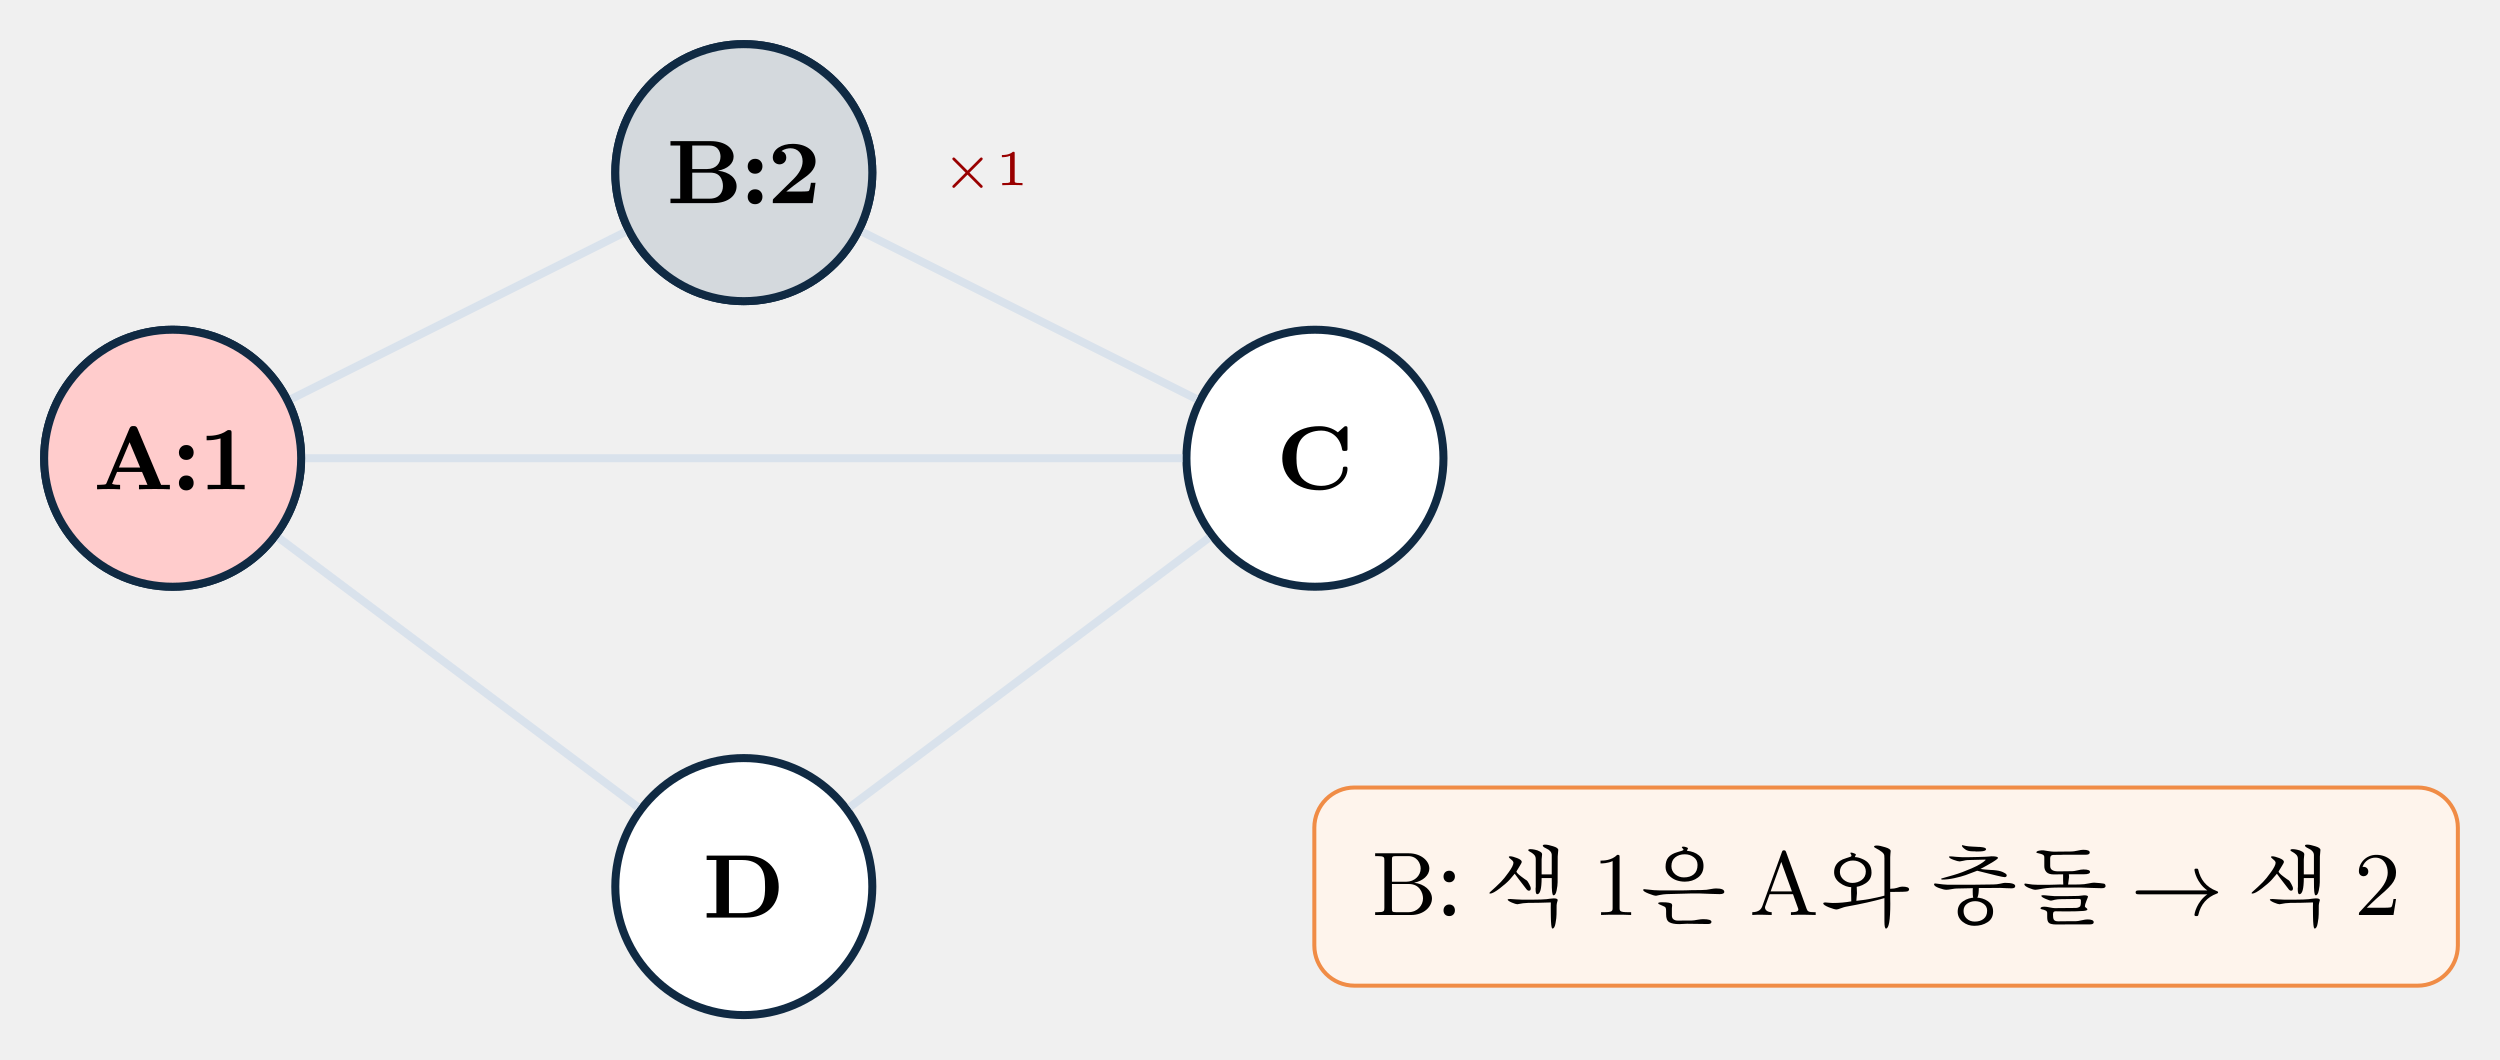
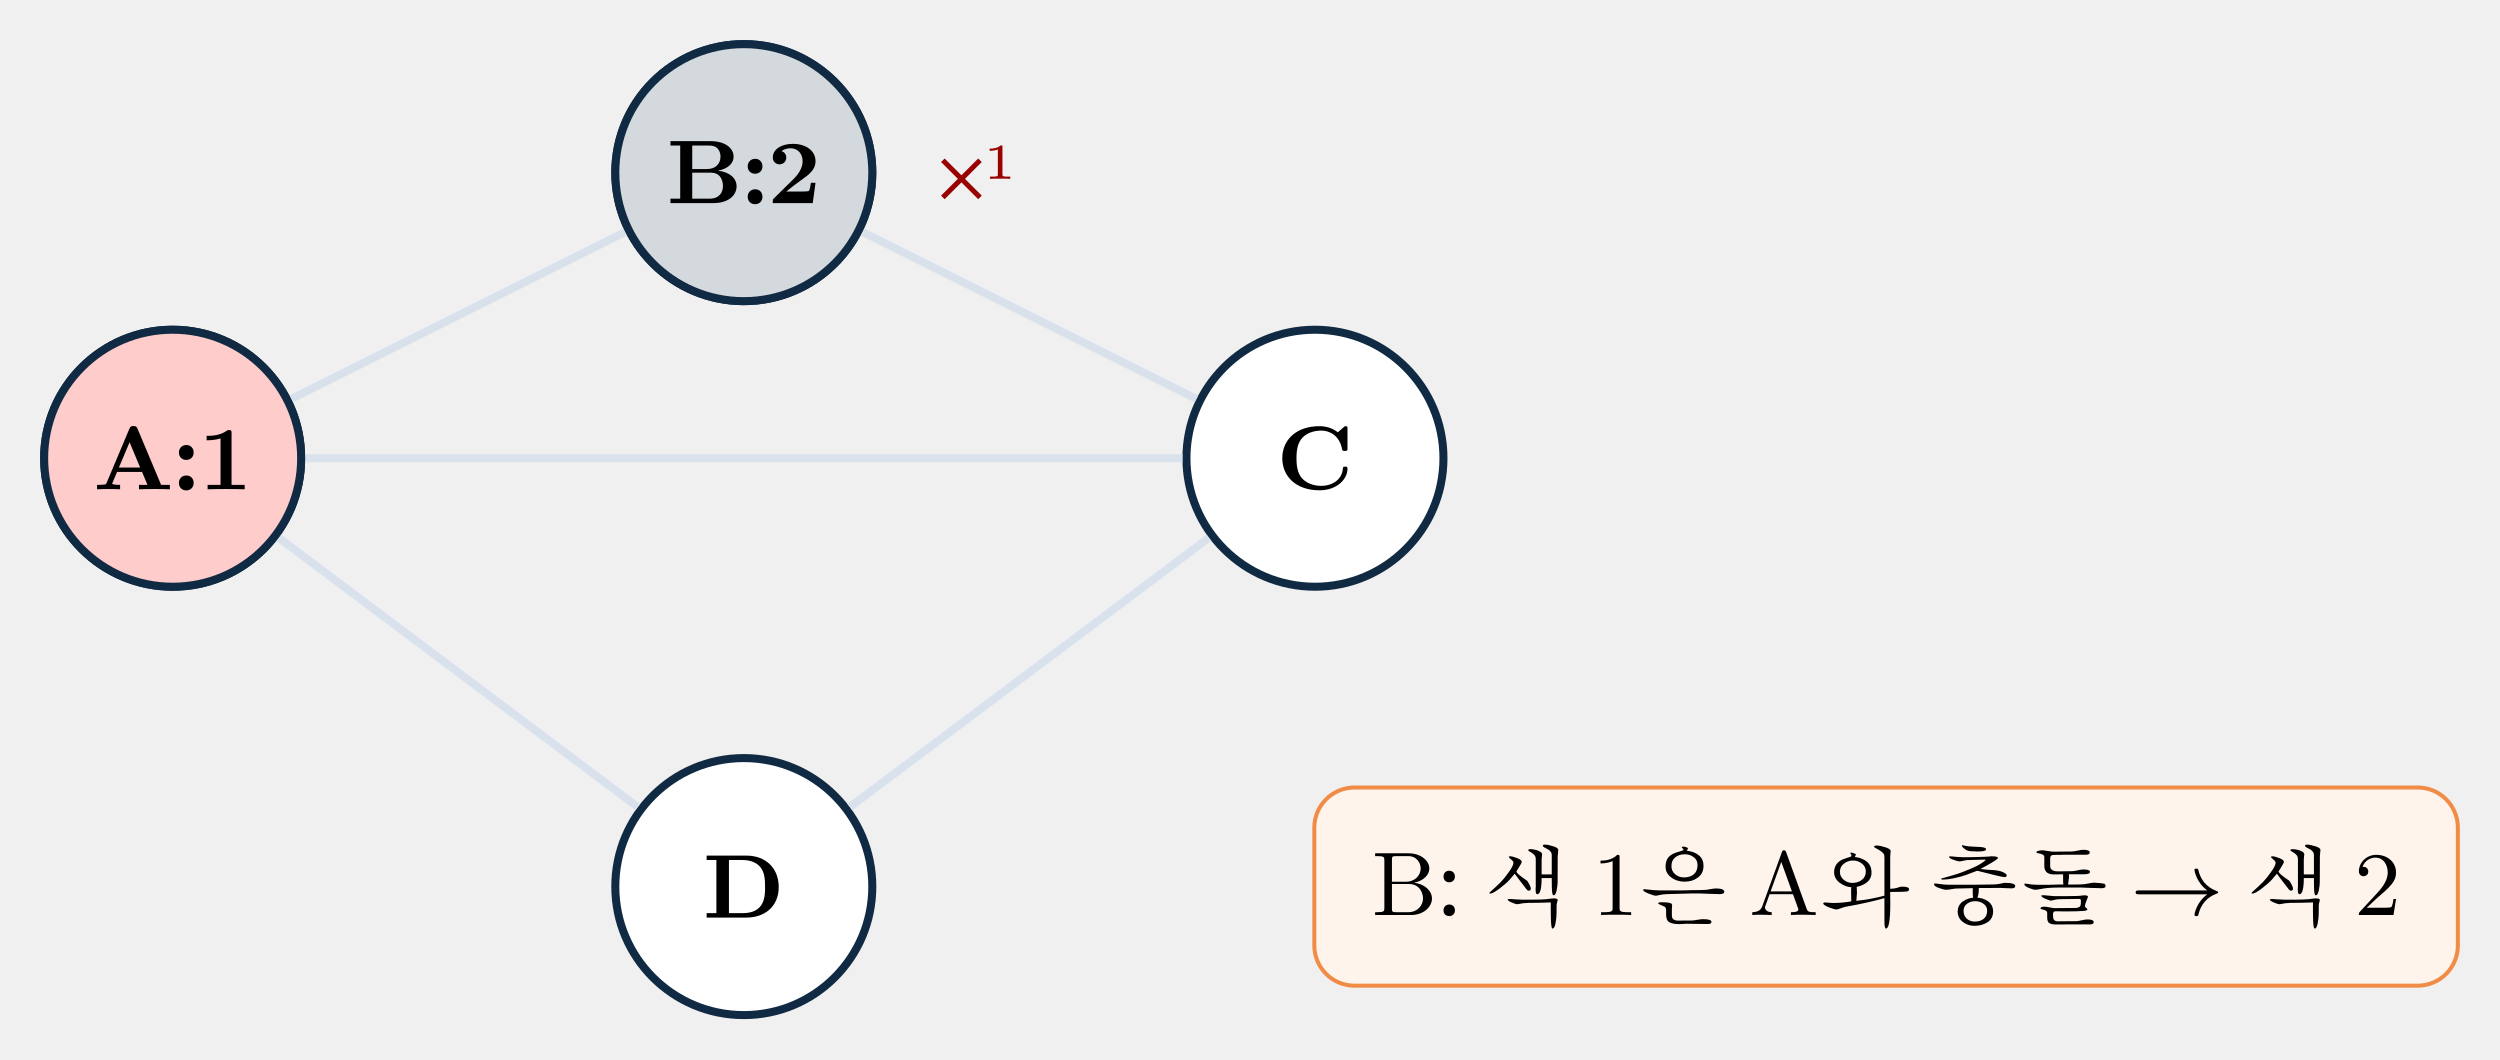
<svg xmlns="http://www.w3.org/2000/svg" xmlns:xlink="http://www.w3.org/1999/xlink" version="1.1" width="248.157pt" height="105.145pt" viewBox="0 0 248.157 105.145">
  <defs>
-     <path id="g6-1" d="M7.633-2.054C6.566-1.292 6.351-.117 6.351-.018C6.351 .108 6.467 .108 6.539 .108C6.647 .108 6.71 .108 6.736-.009C6.979-1.067 7.598-1.767 8.575-2.126C8.629-2.144 8.701-2.171 8.701-2.243C8.701-2.323 8.638-2.35 8.584-2.368C7.454-2.79 6.943-3.588 6.736-4.467C6.71-4.593 6.674-4.602 6.539-4.602C6.458-4.602 6.351-4.602 6.351-4.476C6.351-4.377 6.566-3.193 7.633-2.44H.843C.691-2.44 .511-2.44 .511-2.251C.511-2.054 .682-2.054 .843-2.054H7.633Z" />
-     <path id="g5-29" d="M1.597-4.234Q1.758-4.072 1.758-3.821T1.597-3.409Q1.444-3.247 1.193-3.247T.78-3.409Q.628-3.57 .628-3.821T.78-4.234Q.942-4.395 1.193-4.395T1.597-4.234ZM1.758-.457Q1.758-.206 1.597-.045Q1.444 .108 1.193 .108T.78-.045Q.628-.206 .628-.457T.78-.87Q.942-1.041 1.193-1.041Q1.453-1.041 1.606-.879T1.758-.457Z" />
-     <path id="g5-8097" d="M6.297-6.476Q6.943-6.476 6.943-6.207Q6.943-5.983 6.548-5.983H4.279Q4.252-5.983 4.207-5.974Q4.162-5.974 4.144-5.974L3.346-5.965Q3.014-5.965 3.014-5.633V-4.862Q3.014-4.333 3.812-4.333Q4.045-4.333 4.512-4.341T5.212-4.35Q5.373-4.35 5.723-4.431Q6.082-4.521 6.315-4.521Q6.97-4.521 6.97-4.279Q6.97-4.045 6.378-4.045H4.566Q4.368-4.045 3.974-4.037Q3.588-4.028 3.391-4.028Q2.87-4.028 2.646-4.261Q2.422-4.503 2.431-4.871Q2.44-5.247 2.431-5.696Q2.431-5.822 2.404-5.875Q2.332-6.028 1.92-6.109Q1.642-6.162 1.642-6.207Q1.642-6.333 1.902-6.387Q2.171-6.44 2.332-6.423Q2.377-6.414 2.781-6.351Q3.193-6.288 3.373-6.288Q3.965-6.288 5.131-6.306Q5.337-6.306 5.714-6.387Q6.1-6.476 6.297-6.476ZM2.305-1.964Q2.494-1.964 2.861-1.92T3.418-1.875H4.772Q5.463-1.875 5.804-1.893Q5.884-1.893 6.073-1.92Q6.27-1.955 6.378-1.955Q6.772-1.955 6.772-1.812Q6.772-1.785 6.611-1.399Q6.458-1.023 6.458-.861Q6.458-.789 6.584-.709T6.71-.556Q6.71-.44 6.324-.404Q6.001-.377 5.615-.368Q5.238-.359 4.96-.359T4.234-.359Q3.794-.368 3.57-.368Q3.462-.368 3.4-.332T3.319-.233T3.292-.081Q3.292 0 3.301 .09Q3.301 .386 3.409 .502Q3.516 .628 3.812 .628Q4.099 .628 4.664 .619Q5.238 .619 5.526 .619Q5.741 .619 6.127 .529T6.719 .44Q7.337 .44 7.337 .718Q7.337 .933 6.961 .933Q6.405 .933 5.283 .933Q4.171 .942 3.615 .942Q3.328 .942 3.148 .897Q2.969 .861 2.879 .771T2.754 .547T2.718 .224Q2.718 .045 2.718-.197Q2.718-.377 2.547-.449Q2.386-.529 2.216-.556Q2.054-.583 2.054-.655Q2.054-.825 2.458-.825Q2.628-.825 2.969-.753T3.471-.682Q4.153-.682 5.534-.7Q5.696-.7 5.804-.745T5.956-.825Q6.01-.861 6.037-.996T6.064-1.184Q6.064-1.247 6.064-1.453Q6.064-1.597 5.875-1.597L4.001-1.57Q3.767-1.57 3.453-1.507Q3.409-1.498 3.283-1.462Q3.166-1.426 3.104-1.426Q2.96-1.426 2.547-1.606T2.135-1.902Q2.135-1.964 2.305-1.964ZM4.297-4.198H4.844Q4.889-3.956 4.889-3.767Q4.889-3.687 4.79-3.023H5.346Q5.929-3.023 6.387-3.059Q6.521-3.068 6.862-3.139T7.373-3.211Q7.535-3.211 7.956-3.166Q8.387-3.122 8.432-3.077Q8.513-3.005 8.513-2.879Q8.513-2.763 8.405-2.709T8.172-2.664T7.956-2.664Q7.642-2.664 7.006-2.691Q6.369-2.727 6.046-2.727H4.045Q2.852-2.727 2.296-2.619Q1.668-2.503 1.552-2.503Q1.337-2.503 .888-2.691Q.449-2.879 .449-3.05Q.449-3.122 .556-3.122Q.601-3.122 .673-3.104Q1.238-2.996 1.83-2.996H2.817Q2.978-2.996 3.507-3.014Q4.037-3.041 4.315-3.023Q4.297-3.292 4.297-3.436V-4.198Z" />
-     <path id="g5-11422" d="M3.301-4.099Q3.211-3.992 2.799-3.507Q2.494-3.166 1.821-2.646T.861-2.126Q.789-2.126 .789-2.171Q.789-2.234 .915-2.332Q1.408-2.763 1.92-3.274Q2.251-3.606 2.709-4.252Q3.175-4.898 3.175-5.185Q3.175-5.337 2.942-5.517Q2.718-5.696 2.718-5.759Q2.718-5.83 2.843-5.83Q3.086-5.83 3.543-5.651T4.001-5.274Q4.001-5.176 3.732-4.754L3.471-4.324Q3.471-4.18 3.947-3.821T4.467-3.453Q4.584-3.373 4.736-3.077Q4.898-2.781 4.898-2.637Q4.898-2.413 4.709-2.413Q4.566-2.413 4.431-2.61L3.678-3.588Q3.373-3.983 3.301-4.099ZM6.889-1.247Q6.449-1.229 5.633-1.211Q4.817-1.202 4.629-1.202Q4.216-1.175 4.135-1.166Q3.588-1.067 3.561-1.067Q3.418-1.067 3.005-1.238Q2.601-1.417 2.601-1.534Q2.601-1.588 2.879-1.588Q3.059-1.588 3.418-1.552Q3.785-1.525 3.965-1.525H5.238Q5.956-1.525 6.458-1.57Q6.548-1.579 6.79-1.615T7.167-1.65Q7.571-1.65 7.571-1.48Q7.571-1.471 7.49-1.175Q7.463-1.076 7.463-.978L7.454-.081Q7.454 .278 7.355 .807Q7.266 1.345 7.05 1.345Q7.032 1.345 7.015 1.328Q6.907 1.22 6.889 .135Q6.871-.942 6.889-1.247ZM6.979-4.028V-5.947Q6.979-6.162 6.835-6.324Q6.701-6.485 6.53-6.557Q6.369-6.638 6.225-6.719Q6.091-6.808 6.091-6.889Q6.091-6.988 6.315-6.988Q6.611-6.988 7.113-6.826Q7.625-6.674 7.625-6.458Q7.625-6.351 7.598-6.135T7.571-5.813L7.562-3.256Q7.562-2.924 7.463-2.44T7.158-1.955Q7.113-1.955 7.077-2.018Q7.05-2.081 7.032-2.189T7.006-2.377Q6.997-2.467 6.997-2.583L6.988-2.7Q6.979-2.861 6.979-3.669H5.974Q5.974-2.063 5.534-2.063Q5.409-2.063 5.382-2.368Q5.364-2.682 5.391-2.781V-5.552Q5.391-5.839 5.203-6.01Q5.023-6.18 4.835-6.27T4.646-6.44Q4.646-6.539 4.88-6.539Q5.05-6.539 5.301-6.485Q5.561-6.44 5.795-6.306Q6.037-6.18 6.019-6.01Q5.974-5.633 5.974-5.534V-4.028H6.979Z" />
-     <path id="g5-12821" d="M3.57-5.75Q3.902-5.741 4.279-5.579Q4.772-5.382 4.996-5.05Q5.23-4.727 5.23-4.207Q5.23-3.525 4.629-3.139Q4.037-2.754 3.319-2.754Q2.673-2.754 2.09-3.184Q1.516-3.615 1.516-4.243Q1.516-4.969 2.108-5.382Q2.314-5.526 2.736-5.651Q3.166-5.786 3.175-5.795Q3.238-5.839 3.238-5.902Q3.238-5.956 3.184-6.037T3.131-6.153Q3.131-6.198 3.211-6.198Q3.301-6.198 3.489-6.127Q3.678-6.064 3.678-5.992Q3.678-5.965 3.57-5.75ZM2.09-4.279Q2.09-3.821 2.467-3.498Q2.852-3.184 3.319-3.184Q3.866-3.184 4.261-3.48Q4.664-3.785 4.664-4.315Q4.664-4.799 4.279-5.104T3.391-5.409Q2.879-5.409 2.485-5.095Q2.09-4.79 2.09-4.279ZM6.512-1.92V-5.66Q6.512-5.696 6.503-5.759Q6.503-5.83 6.503-5.866Q6.494-6.091 6.234-6.279Q5.983-6.467 5.732-6.593T5.481-6.781Q5.481-6.898 5.759-6.898Q6.055-6.898 6.593-6.728Q7.131-6.566 7.131-6.351Q7.131-6.252 7.104-6.046Q7.086-5.848 7.086-5.741V-2.601Q7.553-2.619 7.75-2.691Q8.064-2.817 8.279-2.817Q8.961-2.817 8.961-2.547Q8.961-2.422 8.809-2.35Q8.665-2.287 7.086-2.287Q7.086-2.099 7.086-1.713Q7.095-1.328 7.095-1.13Q7.095 1.345 6.665 1.345Q6.512 1.345 6.512 .619V-1.677Q5.014-1.238 2.664-.816Q2.539-.798 2.198-.673Q1.866-.547 1.758-.547Q1.552-.547 .996-.762Q.44-.987 .44-1.148Q.44-1.229 .556-1.238Q.682-1.256 .745-1.238Q.852-1.238 1.058-1.211Q1.274-1.193 1.381-1.193Q2.35-1.193 3.22-1.354Q3.202-1.695 3.202-2.386Q3.202-2.547 3.22-2.888H3.758Q3.785-2.53 3.785-2.162Q3.785-2.018 3.749-1.731Q3.723-1.453 3.723-1.408Q5.095-1.543 6.512-1.92Z" />
-     <path id="g5-13077" d="M4.799-6.378Q5.526-6.306 5.983-5.929Q6.449-5.561 6.449-4.871Q6.449-4.135 5.902-3.723T4.593-3.31Q4.144-3.31 3.723-3.462Q3.301-3.624 2.987-3.965Q2.682-4.315 2.682-4.772Q2.682-5.391 2.96-5.723Q3.247-6.064 3.857-6.243Q4.467-6.396 4.467-6.485Q4.467-6.53 4.377-6.611Q4.297-6.692 4.297-6.728Q4.297-6.79 4.458-6.79Q4.557-6.79 4.727-6.736Q4.907-6.683 4.907-6.602Q4.907-6.593 4.799-6.378ZM3.265-4.853Q3.265-4.368 3.633-4.045Q4.01-3.732 4.503-3.732Q5.122-3.732 5.49-4.045T5.857-4.969Q5.857-5.463 5.481-5.741Q5.104-6.028 4.593-6.028Q4.019-6.028 3.642-5.723T3.265-4.853ZM2.314-1.265Q3.22-1.265 3.31-1.076Q3.337-1.005 3.337-.951T3.319-.789Q3.31-.691 3.31-.637V.063Q3.31 .314 3.471 .431Q3.633 .556 3.893 .556L5.292 .547Q5.481 .547 5.848 .475Q6.216 .413 6.405 .413Q7.239 .413 7.239 .682Q7.239 .897 6.889 .897L4.817 .87Q4.682 .87 4.422 .888T4.037 .906Q3.364 .906 3.041 .709Q2.727 .52 2.736-.09V-.404Q2.736-.619 2.691-.718Q2.637-.834 2.287-.96Q1.946-1.085 1.946-1.166Q1.946-1.265 2.314-1.265ZM7.687-2.637Q8.513-2.637 8.513-2.296Q8.513-2.072 8.055-2.072Q7.732-2.072 7.095-2.099Q6.458-2.135 6.135-2.135H5.131Q4.602-2.135 2.781-2.072Q2.494-2.063 2.081-1.982Q1.794-1.911 1.74-1.911Q1.534-1.911 .996-2.126T.457-2.485Q.457-2.565 .583-2.565Q.628-2.565 .718-2.547Q.807-2.539 .816-2.539Q1.588-2.44 2.135-2.44H4.162Q4.341-2.44 4.709-2.449Q5.077-2.467 5.265-2.467Q6.423-2.467 6.745-2.503Q6.835-2.512 7.167-2.574T7.687-2.637Z" />
-     <path id="g5-14718" d="M3.229-6.925L3.274-6.934Q3.606-6.844 3.893-6.817Q4.037-6.799 4.297-6.79Q4.566-6.781 4.646-6.772L4.79-6.763Q4.942-6.763 5.05-6.754Q5.167-6.745 5.31-6.719T5.534-6.647T5.615-6.53Q5.615-6.342 5.086-6.315T4.521-6.324H4.279Q3.821-6.324 3.579-6.494Q3.22-6.745 3.22-6.889L3.229-6.907V-6.925ZM5.588-5.472Q5.552-5.499 5.481-5.499L3.767-5.454Q3.615-5.445 3.346-5.382T2.996-5.319Q2.817-5.319 2.377-5.481T1.938-5.777Q1.938-5.822 2.036-5.822Q2.234-5.822 2.619-5.777Q3.014-5.741 3.211-5.741H3.92Q4.225-5.741 4.799-5.759Q5.373-5.786 5.597-5.786Q5.687-5.786 5.875-5.804Q6.064-5.83 6.162-5.83Q6.799-5.83 6.799-5.669Q6.799-5.552 6.019-5.104T5.059-4.575Q5.14-4.566 5.301-4.539Q5.472-4.521 5.552-4.512Q5.714-4.494 6.037-4.476Q6.369-4.467 6.62-4.431Q6.871-4.404 7.095-4.333Q7.275-4.279 7.472-4.162Q7.669-4.054 7.669-3.929Q7.669-3.857 7.607-3.803Q7.544-3.758 7.472-3.758Q7.311-3.758 6.683-3.911Q6.575-3.938 5.848-4.117T4.736-4.395Q4.054-4.126 3.597-3.965T2.476-3.66Q1.821-3.516 1.265-3.516Q1.157-3.516 1.157-3.588Q1.157-3.615 1.22-3.633Q1.292-3.66 1.372-3.678Q1.462-3.705 1.471-3.705L2.386-3.965Q3.193-4.198 4.18-4.629Q5.176-5.059 5.588-5.472ZM3.337-1.363Q3.875-1.731 4.575-1.731T5.795-1.372T6.315-.35Q6.315 .368 5.759 .718Q5.212 1.076 4.449 1.076Q3.803 1.076 3.301 .682T2.799-.332Q2.799-.996 3.337-1.363ZM3.382-.404Q3.382 .063 3.696 .359Q4.019 .655 4.494 .655Q5.041 .655 5.382 .377Q5.723 .108 5.723-.431Q5.723-.87 5.355-1.121Q4.996-1.372 4.539-1.372Q4.072-1.372 3.723-1.112Q3.382-.861 3.382-.404ZM4.306-2.664Q3.211-2.646 2.682-2.628Q2.521-2.628 2.18-2.565T1.668-2.503Q1.426-2.503 .933-2.682Q.449-2.861 .449-3.05V-3.068L.457-3.086Q.52-3.148 .583-3.131Q1.507-3.005 1.794-3.005H4.333Q4.341-3.005 6.333-3.032Q6.692-3.032 7.041-3.113Q7.382-3.193 7.49-3.193Q8.513-3.193 8.513-2.87Q8.513-2.646 8.145-2.646Q7.992-2.646 7.607-2.664Q7.221-2.691 7.015-2.691Q6.656-2.691 5.956-2.682Q5.256-2.682 4.898-2.682Q4.898-1.534 4.485-1.534Q4.324-1.534 4.297-2.036Q4.279-2.539 4.306-2.664Z" />
-     <path id="g4-27" d="M6.602 0V-.278H6.449C5.893-.278 5.795-.359 5.705-.61L3.669-6.234C3.624-6.351 3.597-6.423 3.453-6.423S3.292-6.369 3.238-6.225L1.31-.897C1.202-.601 .996-.287 .305-.278V0C.646-.027 .888-.027 1.22-.027L2.234 0V-.278C1.722-.287 1.57-.565 1.57-.736C1.57-.816 1.588-.861 1.606-.906L2.027-2.063H4.35L4.835-.709C4.871-.619 4.88-.592 4.88-.547C4.88-.278 4.377-.278 4.144-.278V0C4.548-.027 5.014-.027 5.427-.027L6.602 0ZM4.243-2.341H2.126L3.184-5.274L4.243-2.341Z" />
-     <path id="g4-34" d="M6.01-1.633C6.01-2.44 5.23-3.095 4.234-3.202C5.122-3.382 5.75-3.947 5.75-4.611C5.75-5.4 4.889-6.127 3.705-6.127H.368V-5.848H.574C1.265-5.848 1.283-5.75 1.283-5.418V-.709C1.283-.377 1.265-.278 .574-.278H.368V0H3.956C5.167 0 6.01-.798 6.01-1.633ZM4.889-4.611C4.889-3.92 4.288-3.301 3.444-3.301H2.036V-5.481C2.036-5.786 2.054-5.848 2.476-5.848H3.642C4.521-5.848 4.889-5.149 4.889-4.611ZM5.122-1.65C5.122-.96 4.584-.278 3.66-.278H2.476C2.054-.278 2.036-.341 2.036-.646V-3.077H3.732C4.772-3.077 5.122-2.198 5.122-1.65Z" />
-     <path id="g4-82" d="M3.875 0V-.278H3.588C2.754-.278 2.727-.386 2.727-.718V-5.732C2.727-5.956 2.718-5.974 2.494-5.974C1.938-5.4 1.112-5.4 .834-5.4V-5.122C1.005-5.122 1.552-5.122 2.036-5.355V-.718C2.036-.386 2.009-.278 1.175-.278H.888V0C1.211-.027 2.009-.027 2.377-.027S3.552-.027 3.875 0Z" />
-     <path id="g4-107" d="M4.144-1.588H3.893C3.875-1.471 3.803-.942 3.687-.798C3.633-.718 3.014-.718 2.835-.718H1.238L2.126-1.561C3.597-2.835 4.144-3.31 4.144-4.225C4.144-5.256 3.292-5.974 2.189-5.974C1.157-5.974 .457-5.158 .457-4.341C.457-3.893 .843-3.848 .924-3.848C1.121-3.848 1.39-3.992 1.39-4.315C1.39-4.584 1.202-4.781 .924-4.781C.879-4.781 .852-4.781 .816-4.772C1.032-5.409 1.606-5.696 2.09-5.696C3.005-5.696 3.319-4.844 3.319-4.225C3.319-3.31 2.628-2.565 2.198-2.099L.556-.323C.457-.224 .457-.206 .457 0H3.893L4.144-1.588Z" />
-     <path id="g3-82" d="M2.759 0V-.219H2.51C1.982-.219 1.982-.274 1.982-.428V-3.167C1.982-3.317 1.967-3.317 1.803-3.317C1.449-2.998 .896-2.998 .797-2.998H.712V-2.779H.797C.911-2.779 1.235-2.794 1.524-2.918V-.428C1.524-.274 1.524-.219 .996-.219H.747V0C1.021-.02 1.464-.02 1.753-.02S2.485-.02 2.759 0Z" />
+     <path id="g5-1" d="M7.633-2.054C6.566-1.292 6.351-.117 6.351-.018C6.351 .108 6.467 .108 6.539 .108C6.647 .108 6.71 .108 6.736-.009C6.979-1.067 7.598-1.767 8.575-2.126C8.629-2.144 8.701-2.171 8.701-2.243C8.701-2.323 8.638-2.35 8.584-2.368C7.454-2.79 6.943-3.588 6.736-4.467C6.71-4.593 6.674-4.602 6.539-4.602C6.458-4.602 6.351-4.602 6.351-4.476C6.351-4.377 6.566-3.193 7.633-2.44H.843C.691-2.44 .511-2.44 .511-2.251C.511-2.054 .682-2.054 .843-2.054H7.633Z" />
+     <path id="g4-29" d="M1.597-4.234Q1.758-4.072 1.758-3.821T1.597-3.409Q1.444-3.247 1.193-3.247T.78-3.409Q.628-3.57 .628-3.821T.78-4.234Q.942-4.395 1.193-4.395T1.597-4.234ZM1.758-.457Q1.758-.206 1.597-.045Q1.444 .108 1.193 .108T.78-.045Q.628-.206 .628-.457T.78-.87Q.942-1.041 1.193-1.041Q1.453-1.041 1.606-.879T1.758-.457Z" />
+     <path id="g4-8097" d="M6.297-6.476Q6.943-6.476 6.943-6.207Q6.943-5.983 6.548-5.983H4.279Q4.252-5.983 4.207-5.974Q4.162-5.974 4.144-5.974L3.346-5.965Q3.014-5.965 3.014-5.633V-4.862Q3.014-4.333 3.812-4.333Q4.045-4.333 4.512-4.341T5.212-4.35Q5.373-4.35 5.723-4.431Q6.082-4.521 6.315-4.521Q6.97-4.521 6.97-4.279Q6.97-4.045 6.378-4.045H4.566Q4.368-4.045 3.974-4.037Q3.588-4.028 3.391-4.028Q2.87-4.028 2.646-4.261Q2.422-4.503 2.431-4.871Q2.44-5.247 2.431-5.696Q2.431-5.822 2.404-5.875Q2.332-6.028 1.92-6.109Q1.642-6.162 1.642-6.207Q1.642-6.333 1.902-6.387Q2.171-6.44 2.332-6.423Q2.377-6.414 2.781-6.351Q3.193-6.288 3.373-6.288Q3.965-6.288 5.131-6.306Q5.337-6.306 5.714-6.387Q6.1-6.476 6.297-6.476ZM2.305-1.964Q2.494-1.964 2.861-1.92T3.418-1.875H4.772Q5.463-1.875 5.804-1.893Q5.884-1.893 6.073-1.92Q6.27-1.955 6.378-1.955Q6.772-1.955 6.772-1.812Q6.772-1.785 6.611-1.399Q6.458-1.023 6.458-.861Q6.458-.789 6.584-.709T6.71-.556Q6.71-.44 6.324-.404Q6.001-.377 5.615-.368Q5.238-.359 4.96-.359T4.234-.359Q3.794-.368 3.57-.368Q3.462-.368 3.4-.332T3.319-.233T3.292-.081Q3.292 0 3.301 .09Q3.301 .386 3.409 .502Q3.516 .628 3.812 .628Q4.099 .628 4.664 .619Q5.238 .619 5.526 .619Q5.741 .619 6.127 .529T6.719 .44Q7.337 .44 7.337 .718Q7.337 .933 6.961 .933Q6.405 .933 5.283 .933Q4.171 .942 3.615 .942Q3.328 .942 3.148 .897Q2.969 .861 2.879 .771T2.754 .547T2.718 .224Q2.718 .045 2.718-.197Q2.718-.377 2.547-.449Q2.386-.529 2.216-.556Q2.054-.583 2.054-.655Q2.054-.825 2.458-.825Q2.628-.825 2.969-.753T3.471-.682Q4.153-.682 5.534-.7Q5.696-.7 5.804-.745T5.956-.825Q6.01-.861 6.037-.996T6.064-1.184Q6.064-1.247 6.064-1.453Q6.064-1.597 5.875-1.597L4.001-1.57Q3.767-1.57 3.453-1.507Q3.409-1.498 3.283-1.462Q3.166-1.426 3.104-1.426Q2.96-1.426 2.547-1.606T2.135-1.902Q2.135-1.964 2.305-1.964ZM4.297-4.198H4.844Q4.889-3.956 4.889-3.767Q4.889-3.687 4.79-3.023H5.346Q5.929-3.023 6.387-3.059Q6.521-3.068 6.862-3.139T7.373-3.211Q7.535-3.211 7.956-3.166Q8.387-3.122 8.432-3.077Q8.513-3.005 8.513-2.879Q8.513-2.763 8.405-2.709T8.172-2.664T7.956-2.664Q7.642-2.664 7.006-2.691Q6.369-2.727 6.046-2.727H4.045Q2.852-2.727 2.296-2.619Q1.668-2.503 1.552-2.503Q1.337-2.503 .888-2.691Q.449-2.879 .449-3.05Q.449-3.122 .556-3.122Q.601-3.122 .673-3.104Q1.238-2.996 1.83-2.996H2.817Q2.978-2.996 3.507-3.014Q4.037-3.041 4.315-3.023Q4.297-3.292 4.297-3.436V-4.198Z" />
+     <path id="g4-11422" d="M3.301-4.099Q3.211-3.992 2.799-3.507Q2.494-3.166 1.821-2.646T.861-2.126Q.789-2.126 .789-2.171Q.789-2.234 .915-2.332Q1.408-2.763 1.92-3.274Q2.251-3.606 2.709-4.252Q3.175-4.898 3.175-5.185Q3.175-5.337 2.942-5.517Q2.718-5.696 2.718-5.759Q2.718-5.83 2.843-5.83Q3.086-5.83 3.543-5.651T4.001-5.274Q4.001-5.176 3.732-4.754L3.471-4.324Q3.471-4.18 3.947-3.821T4.467-3.453Q4.584-3.373 4.736-3.077Q4.898-2.781 4.898-2.637Q4.898-2.413 4.709-2.413Q4.566-2.413 4.431-2.61L3.678-3.588Q3.373-3.983 3.301-4.099ZM6.889-1.247Q6.449-1.229 5.633-1.211Q4.817-1.202 4.629-1.202Q4.216-1.175 4.135-1.166Q3.588-1.067 3.561-1.067Q3.418-1.067 3.005-1.238Q2.601-1.417 2.601-1.534Q2.601-1.588 2.879-1.588Q3.059-1.588 3.418-1.552Q3.785-1.525 3.965-1.525H5.238Q5.956-1.525 6.458-1.57Q6.548-1.579 6.79-1.615T7.167-1.65Q7.571-1.65 7.571-1.48Q7.571-1.471 7.49-1.175Q7.463-1.076 7.463-.978L7.454-.081Q7.454 .278 7.355 .807Q7.266 1.345 7.05 1.345Q7.032 1.345 7.015 1.328Q6.907 1.22 6.889 .135Q6.871-.942 6.889-1.247ZM6.979-4.028V-5.947Q6.979-6.162 6.835-6.324Q6.701-6.485 6.53-6.557Q6.369-6.638 6.225-6.719Q6.091-6.808 6.091-6.889Q6.091-6.988 6.315-6.988Q6.611-6.988 7.113-6.826Q7.625-6.674 7.625-6.458Q7.625-6.351 7.598-6.135T7.571-5.813L7.562-3.256Q7.562-2.924 7.463-2.44T7.158-1.955Q7.113-1.955 7.077-2.018Q7.05-2.081 7.032-2.189T7.006-2.377Q6.997-2.467 6.997-2.583L6.988-2.7Q6.979-2.861 6.979-3.669H5.974Q5.974-2.063 5.534-2.063Q5.409-2.063 5.382-2.368Q5.364-2.682 5.391-2.781V-5.552Q5.391-5.839 5.203-6.01Q5.023-6.18 4.835-6.27T4.646-6.44Q4.646-6.539 4.88-6.539Q5.05-6.539 5.301-6.485Q5.561-6.44 5.795-6.306Q6.037-6.18 6.019-6.01Q5.974-5.633 5.974-5.534V-4.028H6.979Z" />
+     <path id="g4-12821" d="M3.57-5.75Q3.902-5.741 4.279-5.579Q4.772-5.382 4.996-5.05Q5.23-4.727 5.23-4.207Q5.23-3.525 4.629-3.139Q4.037-2.754 3.319-2.754Q2.673-2.754 2.09-3.184Q1.516-3.615 1.516-4.243Q1.516-4.969 2.108-5.382Q2.314-5.526 2.736-5.651Q3.166-5.786 3.175-5.795Q3.238-5.839 3.238-5.902Q3.238-5.956 3.184-6.037T3.131-6.153Q3.131-6.198 3.211-6.198Q3.301-6.198 3.489-6.127Q3.678-6.064 3.678-5.992Q3.678-5.965 3.57-5.75ZM2.09-4.279Q2.09-3.821 2.467-3.498Q2.852-3.184 3.319-3.184Q3.866-3.184 4.261-3.48Q4.664-3.785 4.664-4.315Q4.664-4.799 4.279-5.104T3.391-5.409Q2.879-5.409 2.485-5.095Q2.09-4.79 2.09-4.279ZM6.512-1.92V-5.66Q6.512-5.696 6.503-5.759Q6.503-5.83 6.503-5.866Q6.494-6.091 6.234-6.279Q5.983-6.467 5.732-6.593T5.481-6.781Q5.481-6.898 5.759-6.898Q6.055-6.898 6.593-6.728Q7.131-6.566 7.131-6.351Q7.131-6.252 7.104-6.046Q7.086-5.848 7.086-5.741V-2.601Q7.553-2.619 7.75-2.691Q8.064-2.817 8.279-2.817Q8.961-2.817 8.961-2.547Q8.961-2.422 8.809-2.35Q8.665-2.287 7.086-2.287Q7.086-2.099 7.086-1.713Q7.095-1.328 7.095-1.13Q7.095 1.345 6.665 1.345Q6.512 1.345 6.512 .619V-1.677Q5.014-1.238 2.664-.816Q2.539-.798 2.198-.673Q1.866-.547 1.758-.547Q1.552-.547 .996-.762Q.44-.987 .44-1.148Q.44-1.229 .556-1.238Q.682-1.256 .745-1.238Q.852-1.238 1.058-1.211Q1.274-1.193 1.381-1.193Q2.35-1.193 3.22-1.354Q3.202-1.695 3.202-2.386Q3.202-2.547 3.22-2.888H3.758Q3.785-2.53 3.785-2.162Q3.785-2.018 3.749-1.731Q3.723-1.453 3.723-1.408Q5.095-1.543 6.512-1.92Z" />
+     <path id="g4-13077" d="M4.799-6.378Q5.526-6.306 5.983-5.929Q6.449-5.561 6.449-4.871Q6.449-4.135 5.902-3.723T4.593-3.31Q4.144-3.31 3.723-3.462Q3.301-3.624 2.987-3.965Q2.682-4.315 2.682-4.772Q2.682-5.391 2.96-5.723Q3.247-6.064 3.857-6.243Q4.467-6.396 4.467-6.485Q4.467-6.53 4.377-6.611Q4.297-6.692 4.297-6.728Q4.297-6.79 4.458-6.79Q4.557-6.79 4.727-6.736Q4.907-6.683 4.907-6.602Q4.907-6.593 4.799-6.378ZM3.265-4.853Q3.265-4.368 3.633-4.045Q4.01-3.732 4.503-3.732Q5.122-3.732 5.49-4.045T5.857-4.969Q5.857-5.463 5.481-5.741Q5.104-6.028 4.593-6.028Q4.019-6.028 3.642-5.723T3.265-4.853ZM2.314-1.265Q3.22-1.265 3.31-1.076Q3.337-1.005 3.337-.951T3.319-.789Q3.31-.691 3.31-.637V.063Q3.31 .314 3.471 .431Q3.633 .556 3.893 .556L5.292 .547Q5.481 .547 5.848 .475Q6.216 .413 6.405 .413Q7.239 .413 7.239 .682Q7.239 .897 6.889 .897L4.817 .87Q4.682 .87 4.422 .888T4.037 .906Q3.364 .906 3.041 .709Q2.727 .52 2.736-.09V-.404Q2.736-.619 2.691-.718Q2.637-.834 2.287-.96Q1.946-1.085 1.946-1.166Q1.946-1.265 2.314-1.265ZM7.687-2.637Q8.513-2.637 8.513-2.296Q8.513-2.072 8.055-2.072Q7.732-2.072 7.095-2.099Q6.458-2.135 6.135-2.135H5.131Q4.602-2.135 2.781-2.072Q2.494-2.063 2.081-1.982Q1.794-1.911 1.74-1.911Q1.534-1.911 .996-2.126T.457-2.485Q.457-2.565 .583-2.565Q.628-2.565 .718-2.547Q.807-2.539 .816-2.539Q1.588-2.44 2.135-2.44H4.162Q4.341-2.44 4.709-2.449Q5.077-2.467 5.265-2.467Q6.423-2.467 6.745-2.503Q6.835-2.512 7.167-2.574T7.687-2.637Z" />
+     <path id="g4-14718" d="M3.229-6.925L3.274-6.934Q3.606-6.844 3.893-6.817Q4.037-6.799 4.297-6.79Q4.566-6.781 4.646-6.772L4.79-6.763Q4.942-6.763 5.05-6.754Q5.167-6.745 5.31-6.719T5.534-6.647T5.615-6.53Q5.615-6.342 5.086-6.315T4.521-6.324H4.279Q3.821-6.324 3.579-6.494Q3.22-6.745 3.22-6.889L3.229-6.907V-6.925ZM5.588-5.472Q5.552-5.499 5.481-5.499L3.767-5.454Q3.615-5.445 3.346-5.382T2.996-5.319Q2.817-5.319 2.377-5.481T1.938-5.777Q1.938-5.822 2.036-5.822Q2.234-5.822 2.619-5.777Q3.014-5.741 3.211-5.741H3.92Q4.225-5.741 4.799-5.759Q5.373-5.786 5.597-5.786Q5.687-5.786 5.875-5.804Q6.064-5.83 6.162-5.83Q6.799-5.83 6.799-5.669Q6.799-5.552 6.019-5.104T5.059-4.575Q5.14-4.566 5.301-4.539Q5.472-4.521 5.552-4.512Q5.714-4.494 6.037-4.476Q6.369-4.467 6.62-4.431Q6.871-4.404 7.095-4.333Q7.275-4.279 7.472-4.162Q7.669-4.054 7.669-3.929Q7.669-3.857 7.607-3.803Q7.544-3.758 7.472-3.758Q7.311-3.758 6.683-3.911Q6.575-3.938 5.848-4.117T4.736-4.395Q4.054-4.126 3.597-3.965T2.476-3.66Q1.821-3.516 1.265-3.516Q1.157-3.516 1.157-3.588Q1.157-3.615 1.22-3.633Q1.292-3.66 1.372-3.678Q1.462-3.705 1.471-3.705L2.386-3.965Q3.193-4.198 4.18-4.629Q5.176-5.059 5.588-5.472ZM3.337-1.363Q3.875-1.731 4.575-1.731T5.795-1.372T6.315-.35Q6.315 .368 5.759 .718Q5.212 1.076 4.449 1.076Q3.803 1.076 3.301 .682T2.799-.332Q2.799-.996 3.337-1.363ZM3.382-.404Q3.382 .063 3.696 .359Q4.019 .655 4.494 .655Q5.041 .655 5.382 .377Q5.723 .108 5.723-.431Q5.723-.87 5.355-1.121Q4.996-1.372 4.539-1.372Q4.072-1.372 3.723-1.112Q3.382-.861 3.382-.404ZM4.306-2.664Q3.211-2.646 2.682-2.628Q2.521-2.628 2.18-2.565T1.668-2.503Q1.426-2.503 .933-2.682Q.449-2.861 .449-3.05V-3.068L.457-3.086Q.52-3.148 .583-3.131Q1.507-3.005 1.794-3.005H4.333Q4.341-3.005 6.333-3.032Q6.692-3.032 7.041-3.113Q7.382-3.193 7.49-3.193Q8.513-3.193 8.513-2.87Q8.513-2.646 8.145-2.646Q7.992-2.646 7.607-2.664Q7.221-2.691 7.015-2.691Q6.656-2.691 5.956-2.682Q5.256-2.682 4.898-2.682Q4.898-1.534 4.485-1.534Q4.324-1.534 4.297-2.036Q4.279-2.539 4.306-2.664Z" />
+     <path id="g2-82" d="M2.759 0V-.219H2.51C1.982-.219 1.982-.274 1.982-.428V-3.167C1.982-3.317 1.967-3.317 1.803-3.317C1.449-2.998 .896-2.998 .797-2.998H.712V-2.779H.797C.911-2.779 1.235-2.794 1.524-2.918V-.428C1.524-.274 1.524-.219 .996-.219H.747V0C1.021-.02 1.464-.02 1.753-.02S2.485-.02 2.759 0Z" />
+     <path id="g3-27" d="M6.602 0V-.278H6.449C5.893-.278 5.795-.359 5.705-.61L3.669-6.234C3.624-6.351 3.597-6.423 3.453-6.423S3.292-6.369 3.238-6.225L1.31-.897C1.202-.601 .996-.287 .305-.278V0C.646-.027 .888-.027 1.22-.027L2.234 0V-.278C1.722-.287 1.57-.565 1.57-.736C1.57-.816 1.588-.861 1.606-.906L2.027-2.063H4.35L4.835-.709C4.871-.619 4.88-.592 4.88-.547C4.88-.278 4.377-.278 4.144-.278V0C4.548-.027 5.014-.027 5.427-.027L6.602 0ZM4.243-2.341H2.126L3.184-5.274L4.243-2.341Z" />
+     <path id="g3-34" d="M6.01-1.633C6.01-2.44 5.23-3.095 4.234-3.202C5.122-3.382 5.75-3.947 5.75-4.611C5.75-5.4 4.889-6.127 3.705-6.127H.368V-5.848H.574C1.265-5.848 1.283-5.75 1.283-5.418V-.709C1.283-.377 1.265-.278 .574-.278H.368V0H3.956C5.167 0 6.01-.798 6.01-1.633ZM4.889-4.611C4.889-3.92 4.288-3.301 3.444-3.301H2.036V-5.481C2.036-5.786 2.054-5.848 2.476-5.848H3.642C4.521-5.848 4.889-5.149 4.889-4.611ZM5.122-1.65C5.122-.96 4.584-.278 3.66-.278H2.476C2.054-.278 2.036-.341 2.036-.646V-3.077H3.732C4.772-3.077 5.122-2.198 5.122-1.65Z" />
+     <path id="g3-82" d="M3.875 0V-.278H3.588C2.754-.278 2.727-.386 2.727-.718V-5.732C2.727-5.956 2.718-5.974 2.494-5.974C1.938-5.4 1.112-5.4 .834-5.4V-5.122C1.005-5.122 1.552-5.122 2.036-5.355V-.718C2.036-.386 2.009-.278 1.175-.278H.888V0C1.211-.027 2.009-.027 2.377-.027S3.552-.027 3.875 0Z" />
+     <path id="g3-107" d="M4.144-1.588H3.893C3.875-1.471 3.803-.942 3.687-.798C3.633-.718 3.014-.718 2.835-.718H1.238L2.126-1.561C3.597-2.835 4.144-3.31 4.144-4.225C4.144-5.256 3.292-5.974 2.189-5.974C1.157-5.974 .457-5.158 .457-4.341C.457-3.893 .843-3.848 .924-3.848C1.121-3.848 1.39-3.992 1.39-4.315C1.39-4.584 1.202-4.781 .924-4.781C.879-4.781 .852-4.781 .816-4.772C1.032-5.409 1.606-5.696 2.09-5.696C3.005-5.696 3.319-4.844 3.319-4.225C3.319-3.31 2.628-2.565 2.198-2.099L.556-.323C.457-.224 .457-.206 .457 0H3.893L4.144-1.588Z" />
    <path id="g1-29" d="M1.967-3.653Q1.967-3.329 1.761-3.123Q1.559-2.917 1.235-2.917Q.915-2.917 .71-3.123T.504-3.648Q.504-3.973 .71-4.183Q.915-4.397 1.24-4.397Q1.568-4.397 1.765-4.187Q1.967-3.981 1.967-3.653ZM1.967-.626Q1.967-.307 1.761-.096Q1.559 .109 1.235 .109Q.915 .109 .71-.096Q.504-.307 .504-.626Q.504-.95 .71-1.161T1.24-1.371Q1.568-1.371 1.765-1.165Q1.967-.959 1.967-.626Z" />
-     <path id="g2-1" d="M4.128-2.48C4.183-2.535 4.203-2.57 4.203-2.615C4.203-2.689 4.138-2.754 4.064-2.754C4.009-2.754 3.984-2.729 3.929-2.674L2.699-1.444L1.464-2.679C1.409-2.734 1.374-2.754 1.33-2.754C1.255-2.754 1.19-2.689 1.19-2.615C1.19-2.56 1.215-2.535 1.27-2.48L2.5-1.245L1.27-.01C1.215 .045 1.19 .07 1.19 .124C1.19 .199 1.255 .264 1.33 .264C1.384 .264 1.409 .239 1.459 .189L2.694-1.046L3.969 .229C3.994 .249 4.029 .264 4.064 .264C4.138 .264 4.203 .199 4.203 .124C4.203 .095 4.193 .075 4.183 .05C4.163 .02 3.237-.891 2.893-1.245L4.128-2.48Z" />
    <path id="g0-27" d="M7.616 0V-.44H6.745L4.395-6.037C4.297-6.279 4.162-6.279 4.001-6.279S3.705-6.279 3.606-6.037L1.337-.646C1.274-.502 1.274-.493 1.049-.466C.897-.449 .727-.44 .574-.44H.386V0C.888-.018 1.005-.027 1.48-.027C1.83-.027 2.117-.027 2.673 0V-.44C2.431-.44 2.126-.44 1.875-.538L2.368-1.722H4.853L5.391-.44H4.548V0C4.862-.027 5.768-.027 6.135-.027C6.512-.027 7.275-.027 7.616 0ZM4.664-2.162H2.556L3.615-4.673L4.664-2.162Z" />
    <path id="g0-34" d="M6.943-1.668C6.943-2.449 6.279-3.086 5.086-3.22C6.073-3.391 6.647-3.947 6.647-4.611C6.647-5.436 5.839-6.153 4.359-6.153H.377V-5.714H1.345V-.44H.377V0H4.637C6.171 0 6.943-.798 6.943-1.668ZM5.346-4.611C5.346-3.956 4.907-3.382 4.01-3.382H2.539V-5.714H4.243C5.31-5.714 5.346-4.79 5.346-4.611ZM5.588-1.686C5.588-1.067 5.23-.44 4.261-.44H2.539V-3.023H4.35C4.494-3.023 4.969-3.023 5.274-2.664C5.534-2.341 5.588-1.973 5.588-1.686Z" />
    <path id="g0-42" d="M7.068-2.045C7.068-2.243 6.979-2.243 6.835-2.243C6.736-2.243 6.62-2.243 6.611-2.099C6.539-.798 5.346-.332 4.494-.332C4.01-.332 3.139-.431 2.539-1.094C2.063-1.633 2-2.467 2-3.077C2-4.153 2.216-4.691 2.583-5.104C3.005-5.579 3.732-5.822 4.476-5.822C5.265-5.822 6.306-5.346 6.539-3.92C6.557-3.803 6.665-3.803 6.799-3.803C7.041-3.803 7.068-3.821 7.068-4.063V-6.001C7.068-6.162 7.068-6.261 6.889-6.261C6.799-6.261 6.781-6.243 6.701-6.171L6.109-5.651C5.597-6.064 4.942-6.261 4.288-6.261C1.973-6.261 .592-4.898 .592-3.077C.592-1.301 1.92 .108 4.297 .108C5.983 .108 7.068-.969 7.068-2.045Z" />
    <path id="g0-46" d="M7.535-3.032C7.535-4.934 6.216-6.153 4.333-6.153H.377V-5.714H1.345V-.44H.377V0H4.341C6.127 0 7.535-1.085 7.535-3.032ZM6.18-3.032C6.18-2.162 6.18-.44 3.965-.44H2.592V-5.714H3.956C4.664-5.714 5.328-5.49 5.723-4.996C6.118-4.494 6.18-3.857 6.18-3.032Z" />
    <path id="g0-82" d="M4.566 0V-.44H3.265V-5.588C3.265-5.786 3.265-5.884 3.005-5.884C2.897-5.884 2.879-5.884 2.799-5.822C2.108-5.31 1.148-5.31 .969-5.31H.789V-4.871H.969C1.184-4.871 1.668-4.898 2.171-5.05V-.44H.888V0C1.229-.027 2.314-.027 2.718-.027C3.139-.027 4.198-.027 4.566 0Z" />
    <path id="g0-107" d="M4.772-2.018H4.315C4.297-1.893 4.216-1.256 4.081-1.193C3.965-1.148 3.301-1.148 3.148-1.148H1.866C2.341-1.534 2.879-1.955 3.328-2.269C4.081-2.799 4.772-3.283 4.772-4.162C4.772-5.212 3.812-5.884 2.512-5.884C1.399-5.884 .529-5.355 .529-4.53C.529-4.063 .888-3.848 1.202-3.848C1.489-3.848 1.866-4.054 1.866-4.521C1.866-4.718 1.785-5.05 1.39-5.158C1.704-5.409 2.108-5.445 2.287-5.445C3.023-5.445 3.489-4.898 3.489-4.153C3.489-3.507 3.104-2.915 2.628-2.431L.628-.457C.529-.359 .529-.35 .529-.17V0H4.494L4.772-2.018Z" />
  </defs>
  <g id="page1">
    <path d="M29.894 45.485C29.894 38.44 24.183 32.729 17.138 32.729C10.093 32.729 4.382 38.44 4.382 45.485S10.093 58.241 17.138 58.241C24.183 58.241 29.894 52.53 29.894 45.485Z" fill="#fff" />
    <path d="M29.894 45.485C29.894 38.44 24.183 32.729 17.138 32.729C10.093 32.729 4.382 38.44 4.382 45.485S10.093 58.241 17.138 58.241C24.183 58.241 29.894 52.53 29.894 45.485Z" stroke="#102a43" fill="none" stroke-width=".797" stroke-miterlimit="10" />
    <g transform="matrix(.999596 0 0 .999596 .000002 105.145)">
      <use x="13.141" y="-56.544" xlink:href="#g0-27" />
    </g>
    <path d="M86.588 17.138C86.588 10.093 80.877 4.382 73.832 4.382S61.076 10.093 61.076 17.138C61.076 24.183 66.787 29.894 73.832 29.894S86.588 24.183 86.588 17.138Z" fill="#fff" />
    <path d="M86.588 17.138C86.588 10.093 80.877 4.382 73.832 4.382S61.076 10.093 61.076 17.138C61.076 24.183 66.787 29.894 73.832 29.894S86.588 24.183 86.588 17.138Z" stroke="#102a43" fill="none" stroke-width=".797" stroke-miterlimit="10" />
    <g transform="matrix(.999596 0 0 .999596 .000008 105.145)">
      <use x="70.09" y="-84.964" xlink:href="#g0-34" />
    </g>
    <path d="M143.282 45.485C143.282 38.44 137.571 32.729 130.526 32.729C123.481 32.729 117.77 38.44 117.77 45.485S123.481 58.241 130.526 58.241C137.571 58.241 143.282 52.53 143.282 45.485Z" fill="#fff" />
    <path d="M143.282 45.485C143.282 38.44 137.571 32.729 130.526 32.729C123.481 32.729 117.77 38.44 117.77 45.485S123.481 58.241 130.526 58.241C137.571 58.241 143.282 52.53 143.282 45.485Z" stroke="#102a43" fill="none" stroke-width=".797" stroke-miterlimit="10" />
    <g transform="matrix(.999596 0 0 .999596 0 105.145)">
      <use x="126.743" y="-56.607" xlink:href="#g0-42" />
    </g>
    <path d="M86.588 88.005C86.588 80.96 80.877 75.249 73.832 75.249S61.076 80.96 61.076 88.005S66.787 100.761 73.832 100.761S86.588 95.05 86.588 88.005Z" fill="#fff" />
    <path d="M86.588 88.005C86.588 80.96 80.877 75.249 73.832 75.249S61.076 80.96 61.076 88.005S66.787 100.761 73.832 100.761S86.588 95.05 86.588 88.005Z" stroke="#102a43" fill="none" stroke-width=".797" stroke-miterlimit="10" />
    <g transform="matrix(.999596 0 0 .999596 0 105.145)">
      <use x="69.794" y="-14.07" xlink:href="#g0-46" />
    </g>
    <path d="M28.903 39.603L62.067 23.021" stroke="#d9e2ec" fill="none" stroke-width=".797" stroke-miterlimit="10" />
    <path d="M85.597 23.021L118.761 39.603" stroke="#d9e2ec" fill="none" stroke-width=".797" stroke-miterlimit="10" />
    <path d="M120.002 53.378L84.355 80.113" stroke="#d9e2ec" fill="none" stroke-width=".797" stroke-miterlimit="10" />
    <path d="M63.309 80.113L27.662 53.378" stroke="#d9e2ec" fill="none" stroke-width=".797" stroke-miterlimit="10" />
    <path d="M30.293 45.485H117.371" stroke="#d9e2ec" fill="none" stroke-width=".797" stroke-miterlimit="10" />
    <path d="M29.894 45.485C29.894 38.44 24.183 32.729 17.138 32.729C10.093 32.729 4.382 38.44 4.382 45.485S10.093 58.241 17.138 58.241C24.183 58.241 29.894 52.53 29.894 45.485Z" fill="#fcc" />
    <path d="M29.894 45.485C29.894 38.44 24.183 32.729 17.138 32.729C10.093 32.729 4.382 38.44 4.382 45.485S10.093 58.241 17.138 58.241C24.183 58.241 29.894 52.53 29.894 45.485Z" stroke="#102a43" fill="none" stroke-width=".797" stroke-miterlimit="10" />
    <g transform="matrix(.999596 0 0 .999596 0 105.145)">
      <use x="9.253" y="-56.599" xlink:href="#g0-27" />
      <use x="17.263" y="-56.599" xlink:href="#g1-29" />
      <use x="19.729" y="-56.599" xlink:href="#g0-82" />
    </g>
    <path d="M86.588 17.138C86.588 10.093 80.877 4.382 73.832 4.382S61.076 10.093 61.076 17.138C61.076 24.183 66.787 29.894 73.832 29.894S86.588 24.183 86.588 17.138Z" fill="#d4d9dd" />
    <path d="M86.588 17.138C86.588 10.093 80.877 4.382 73.832 4.382S61.076 10.093 61.076 17.138C61.076 24.183 66.787 29.894 73.832 29.894S86.588 24.183 86.588 17.138Z" stroke="#102a43" fill="none" stroke-width=".797" stroke-miterlimit="10" />
    <g transform="matrix(.999596 0 0 .999596 0 105.145)">
      <use x="66.202" y="-85.019" xlink:href="#g0-34" />
      <use x="73.746" y="-85.019" xlink:href="#g1-29" />
      <use x="76.212" y="-85.019" xlink:href="#g0-107" />
    </g>
-     <g fill="#900" transform="matrix(1.000265 0 0 1.000265 0 105.145)">
-       <use x="93.316" y="-86.737" xlink:href="#g2-1" />
-       <use x="98.712" y="-86.737" xlink:href="#g3-82" />
+     <path d="M93.59 19.595L97.275 15.91" stroke="#900" fill="none" stroke-width=".498" stroke-miterlimit="10" />
+     <path d="M93.59 15.91L97.275 19.595" stroke="#900" fill="none" stroke-width=".498" stroke-miterlimit="10" />
+     <g fill="#900" transform="matrix(1.000265 0 0 1.000265 .000008 105.145)">
+       <use x="97.498" y="-87.37" xlink:href="#g2-82" />
    </g>
    <path d="M239.989 78.171H134.449C132.249 78.171 130.464 79.955 130.464 82.156V93.855C130.464 96.056 132.249 97.84 134.449 97.84H239.989C242.19 97.84 243.974 96.056 243.974 93.855V82.156C243.974 79.955 242.19 78.171 239.989 78.171Z" fill="#fef4ec" />
    <path d="M239.989 78.171H134.449C132.249 78.171 130.464 79.955 130.464 82.156V93.855C130.464 96.056 132.249 97.84 134.449 97.84H239.989C242.19 97.84 243.974 96.056 243.974 93.855V82.156C243.974 79.955 242.19 78.171 239.989 78.171Z" stroke="#f08c46" fill="none" stroke-width=".399" stroke-miterlimit="10" />
    <g transform="matrix(.999596 0 0 .999596 0 105.145)">
-       <use x="136.188" y="-14.326" xlink:href="#g4-34" />
-       <use x="142.719" y="-14.326" xlink:href="#g5-29" />
-       <use x="147.114" y="-14.326" xlink:href="#g5-11422" />
-       <use x="158.102" y="-14.326" xlink:href="#g4-82" />
-       <use x="162.713" y="-14.326" xlink:href="#g5-13077" />
-       <use x="173.701" y="-14.326" xlink:href="#g4-27" />
-       <use x="180.617" y="-14.326" xlink:href="#g5-12821" />
-       <use x="191.605" y="-14.326" xlink:href="#g5-14718" />
-       <use x="200.575" y="-14.326" xlink:href="#g5-8097" />
-       <use x="211.563" y="-14.326" xlink:href="#g6-1" />
-       <use x="222.8" y="-14.326" xlink:href="#g5-11422" />
-       <use x="233.788" y="-14.326" xlink:href="#g4-107" />
+       <use x="136.188" y="-14.326" xlink:href="#g3-34" />
+       <use x="142.719" y="-14.326" xlink:href="#g4-29" />
+       <use x="147.114" y="-14.326" xlink:href="#g4-11422" />
+       <use x="158.102" y="-14.326" xlink:href="#g3-82" />
+       <use x="162.713" y="-14.326" xlink:href="#g4-13077" />
+       <use x="173.701" y="-14.326" xlink:href="#g3-27" />
+       <use x="180.617" y="-14.326" xlink:href="#g4-12821" />
+       <use x="191.605" y="-14.326" xlink:href="#g4-14718" />
+       <use x="200.575" y="-14.326" xlink:href="#g4-8097" />
+       <use x="211.563" y="-14.326" xlink:href="#g5-1" />
+       <use x="222.8" y="-14.326" xlink:href="#g4-11422" />
+       <use x="233.788" y="-14.326" xlink:href="#g3-107" />
    </g>
  </g>
</svg>
